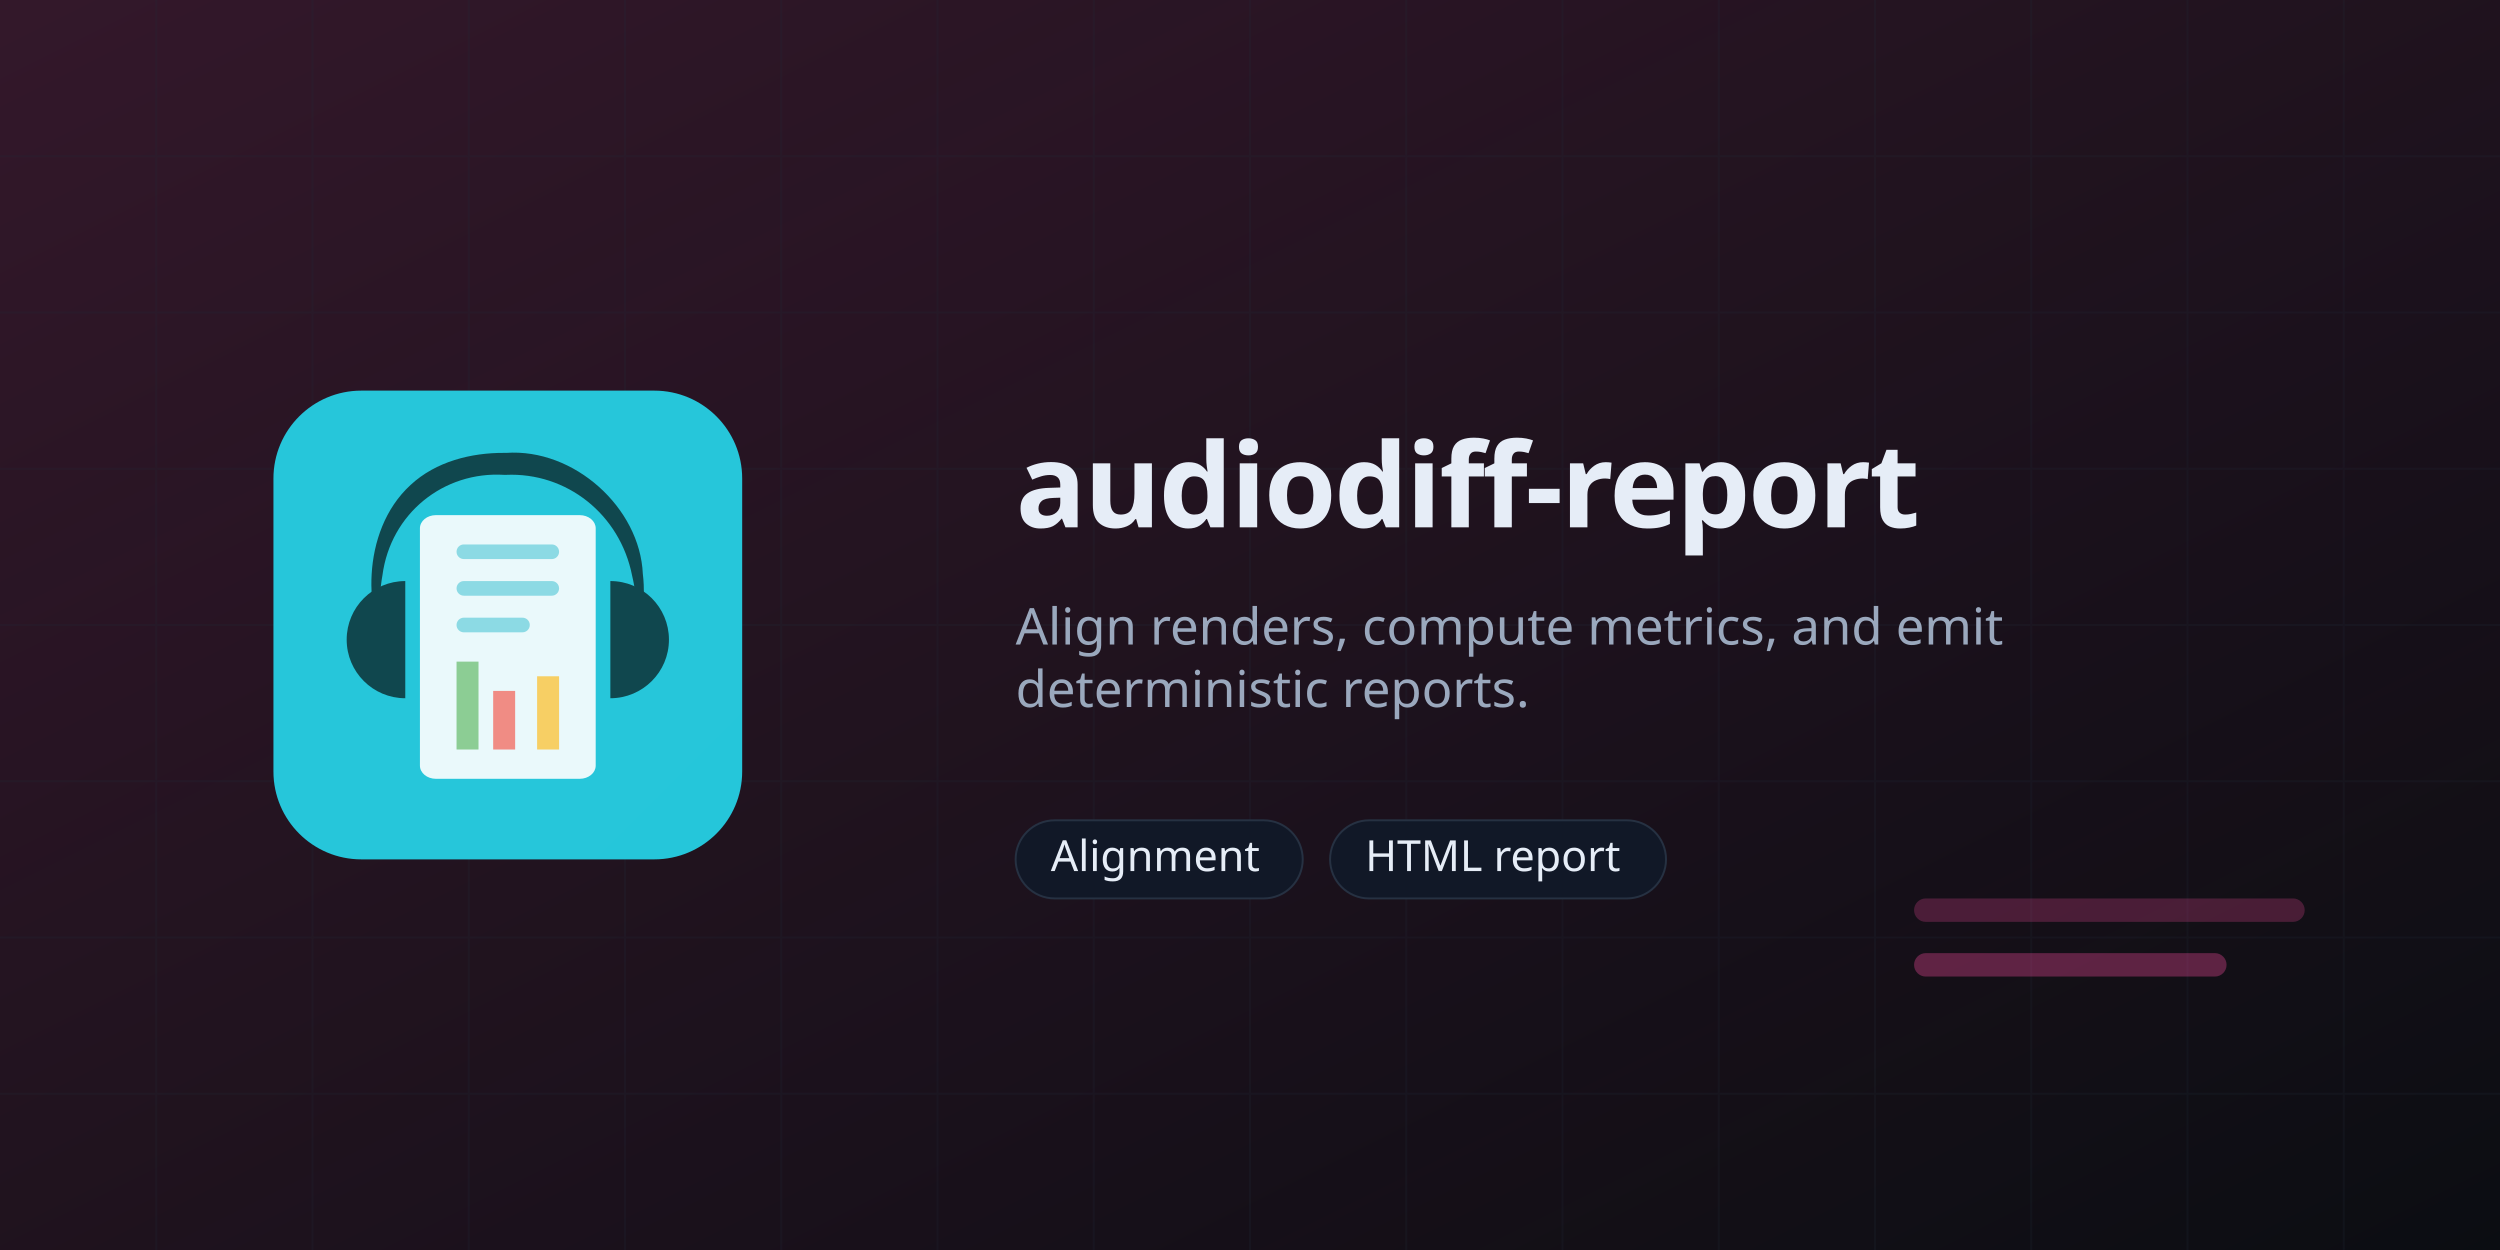
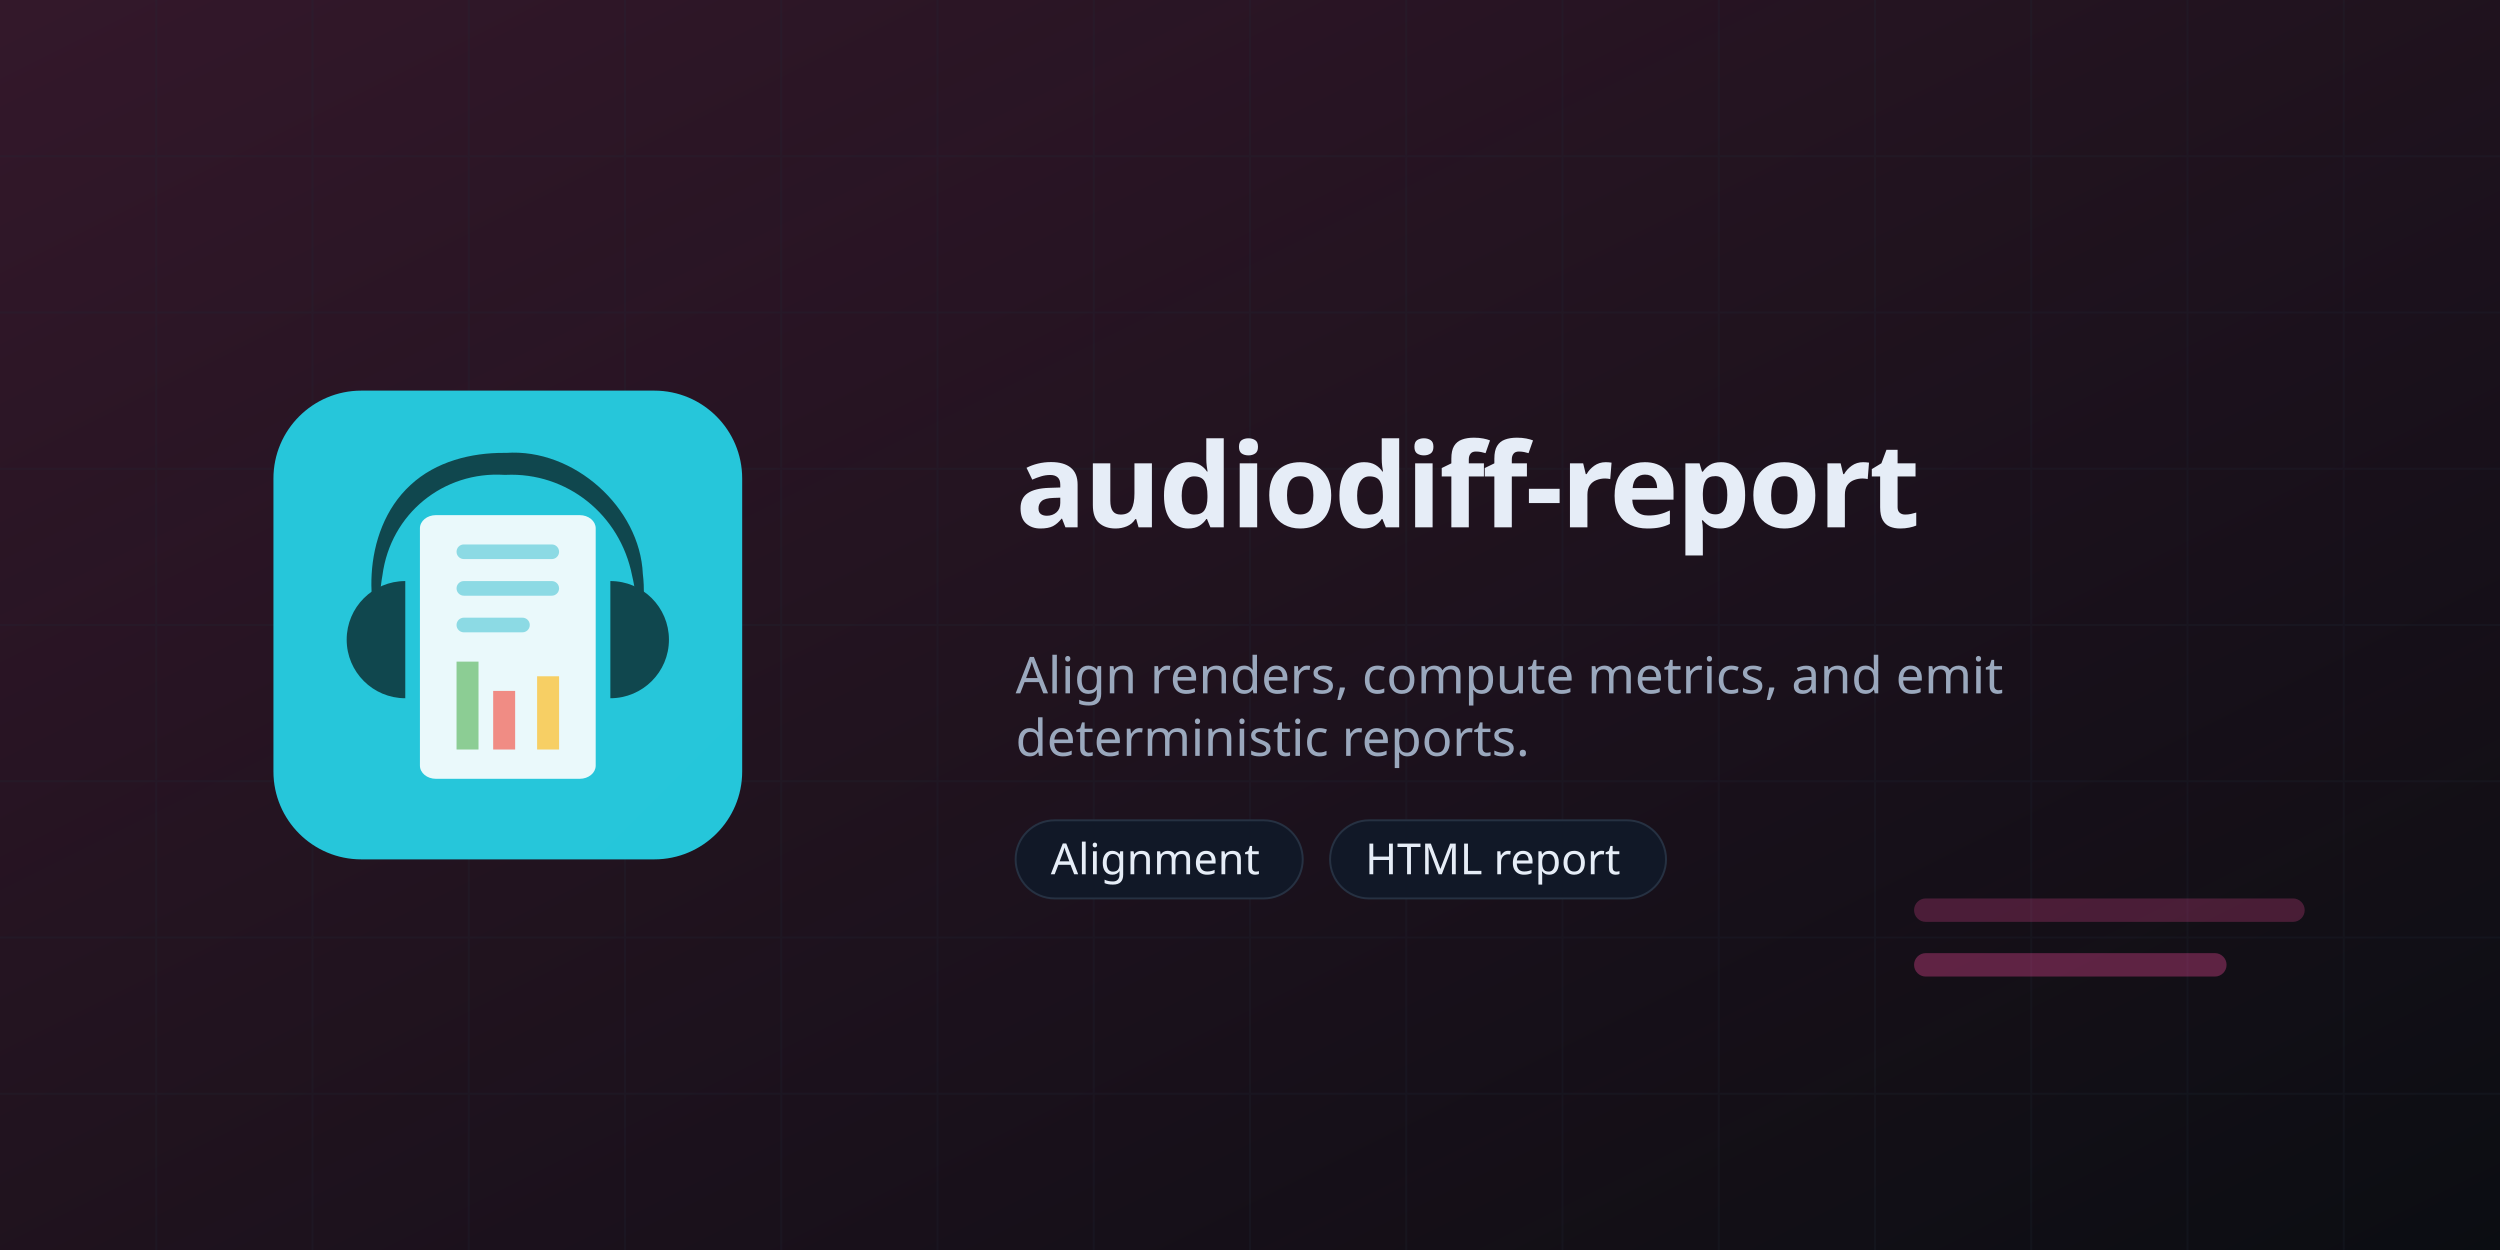
<svg xmlns="http://www.w3.org/2000/svg" width="1280" height="640" fill="none" style="color-scheme:light dark" viewBox="0 0 1280 640">
  <style>text{font-family:"Space Grotesk","Sora","IBM Plex Sans",sans-serif}</style>
  <defs>
    <linearGradient id="edge" x1="0" x2="1" y1="0" y2="1">
      <stop offset="0" stop-color="#EC4899" stop-opacity=".18" />
      <stop offset="1" stop-color="#EC4899" stop-opacity="0" />
    </linearGradient>
  </defs>
  <path fill="#0B0D12" d="M0 0h1280v640H0z" />
  <path fill="url(#edge)" d="M0 0h1280v640H0z" />
  <path stroke="#1F2A37" d="M80 0v640M160 0v640M240 0v640M320 0v640M400 0v640M480 0v640M560 0v640M640 0v640M720 0v640M800 0v640M880 0v640M960 0v640m80-640v640m80-640v640m80-640v640M0 80h1280M0 160h1280M0 240h1280M0 320h1280M0 400h1280M0 480h1280M0 560h1280" opacity=".22" />
  <g transform="translate(140 200)scale(3.75)">
    <g clip-path="url(#clip0_313_32)">
      <path fill="url(#paint0_linear_313_32)" d="M52 0H12C5.373 0 0 5.373 0 12v40c0 6.627 5.373 12 12 12h40c6.627 0 12-5.373 12-12V12c0-6.627-5.373-12-12-12" />
      <path fill="#fff" d="M41.818 17H22.182C20.977 17 20 17.806 20 18.8v32.4c0 .994.977 1.8 2.182 1.8h19.636C43.023 53 44 52.194 44 51.2V18.8c0-.994-.977-1.8-2.182-1.8" opacity=".9" />
      <path fill="#00ACC1" d="M38 21H26a1 1 0 1 0 0 2h12a1 1 0 1 0 0-2m0 5H26a1 1 0 1 0 0 2h12a1 1 0 1 0 0-2m-4 5h-8a1 1 0 1 0 0 2h8a1 1 0 1 0 0-2" opacity=".4" />
      <path fill="#4CAF50" d="M28 37h-3v12h3z" opacity=".6" />
      <path fill="#F44336" d="M33 41h-3v8h3z" opacity=".6" />
      <path fill="#FFB300" d="M39 39h-3v10h3z" opacity=".6" />
      <path fill="#10474E" d="M18 26a8 8 0 0 0 0 16zm28 16a8 8 0 0 0 0-16z" />
      <path fill="#10474E" d="m13.449 28.032 1.123-.064c.03-.878.147-1.839.309-2.745 1.122-8.48 8.378-14.227 16.613-13.723l.233.001c8.284-.376 15.595 5.358 17.247 13.774.212.898.383 1.85.464 2.725h1.124a19 19 0 0 0-.128-2.978C50.04 16 41.059 7.842 31.754 8.502q-.13-.003-.26-.002c-4.444-.023-9.307 1.154-12.773 4.383-3.488 3.192-5.057 7.811-5.311 12.168-.057.991-.06 1.973.038 2.98" />
    </g>
    <defs>
      <linearGradient id="paint0_linear_313_32" x1="0" x2="4096" y1="0" y2="4096" gradientUnits="userSpaceOnUse">
        <stop stop-color="#26C6DA" />
        <stop offset="1" stop-color="#00ACC1" />
      </linearGradient>
      <clipPath id="clip0_313_32">
        <path fill="#fff" d="M0 0h64v64H0z" />
      </clipPath>
    </defs>
  </g>
  <text x="520" y="270" fill="#E6EDF7" font-size="60" font-weight="700" letter-spacing="-.02em">audiodiff-report</text>
-   <text x="520" y="330" fill="#9AA8BD" font-size="26">Align renders, compute metrics, and emit</text>
-   <text x="520" y="362" fill="#9AA8BD" font-size="26">deterministic reports.</text>
+   <text x="520" y="355" fill="#9AA8BD" font-size="26">Align renders, compute metrics, and emit</text>
+   <text x="520" y="387" fill="#9AA8BD" font-size="26">deterministic reports.</text>
  <g transform="translate(520 420)">
    <rect width="147" height="40" fill="#111827" stroke="#263142" rx="20" />
-     <text x="18" y="26" fill="#E6EDF7" font-size="22">Alignment</text>
+     <text x="18" y="20" fill="#E6EDF7" dominant-baseline="middle" font-size="22">Alignment</text>
  </g>
  <g transform="translate(681 420)">
    <rect width="172" height="40" fill="#111827" stroke="#263142" rx="20" />
-     <text x="18" y="26" fill="#E6EDF7" font-size="22">HTML report</text>
+     <text x="18" y="20" fill="#E6EDF7" dominant-baseline="middle" font-size="22">HTML report</text>
  </g>
  <rect width="200" height="12" x="980" y="460" fill="#EC4899" fill-opacity=".25" rx="6" />
  <rect width="160" height="12" x="980" y="488" fill="#EC4899" fill-opacity=".35" rx="6" />
</svg>
